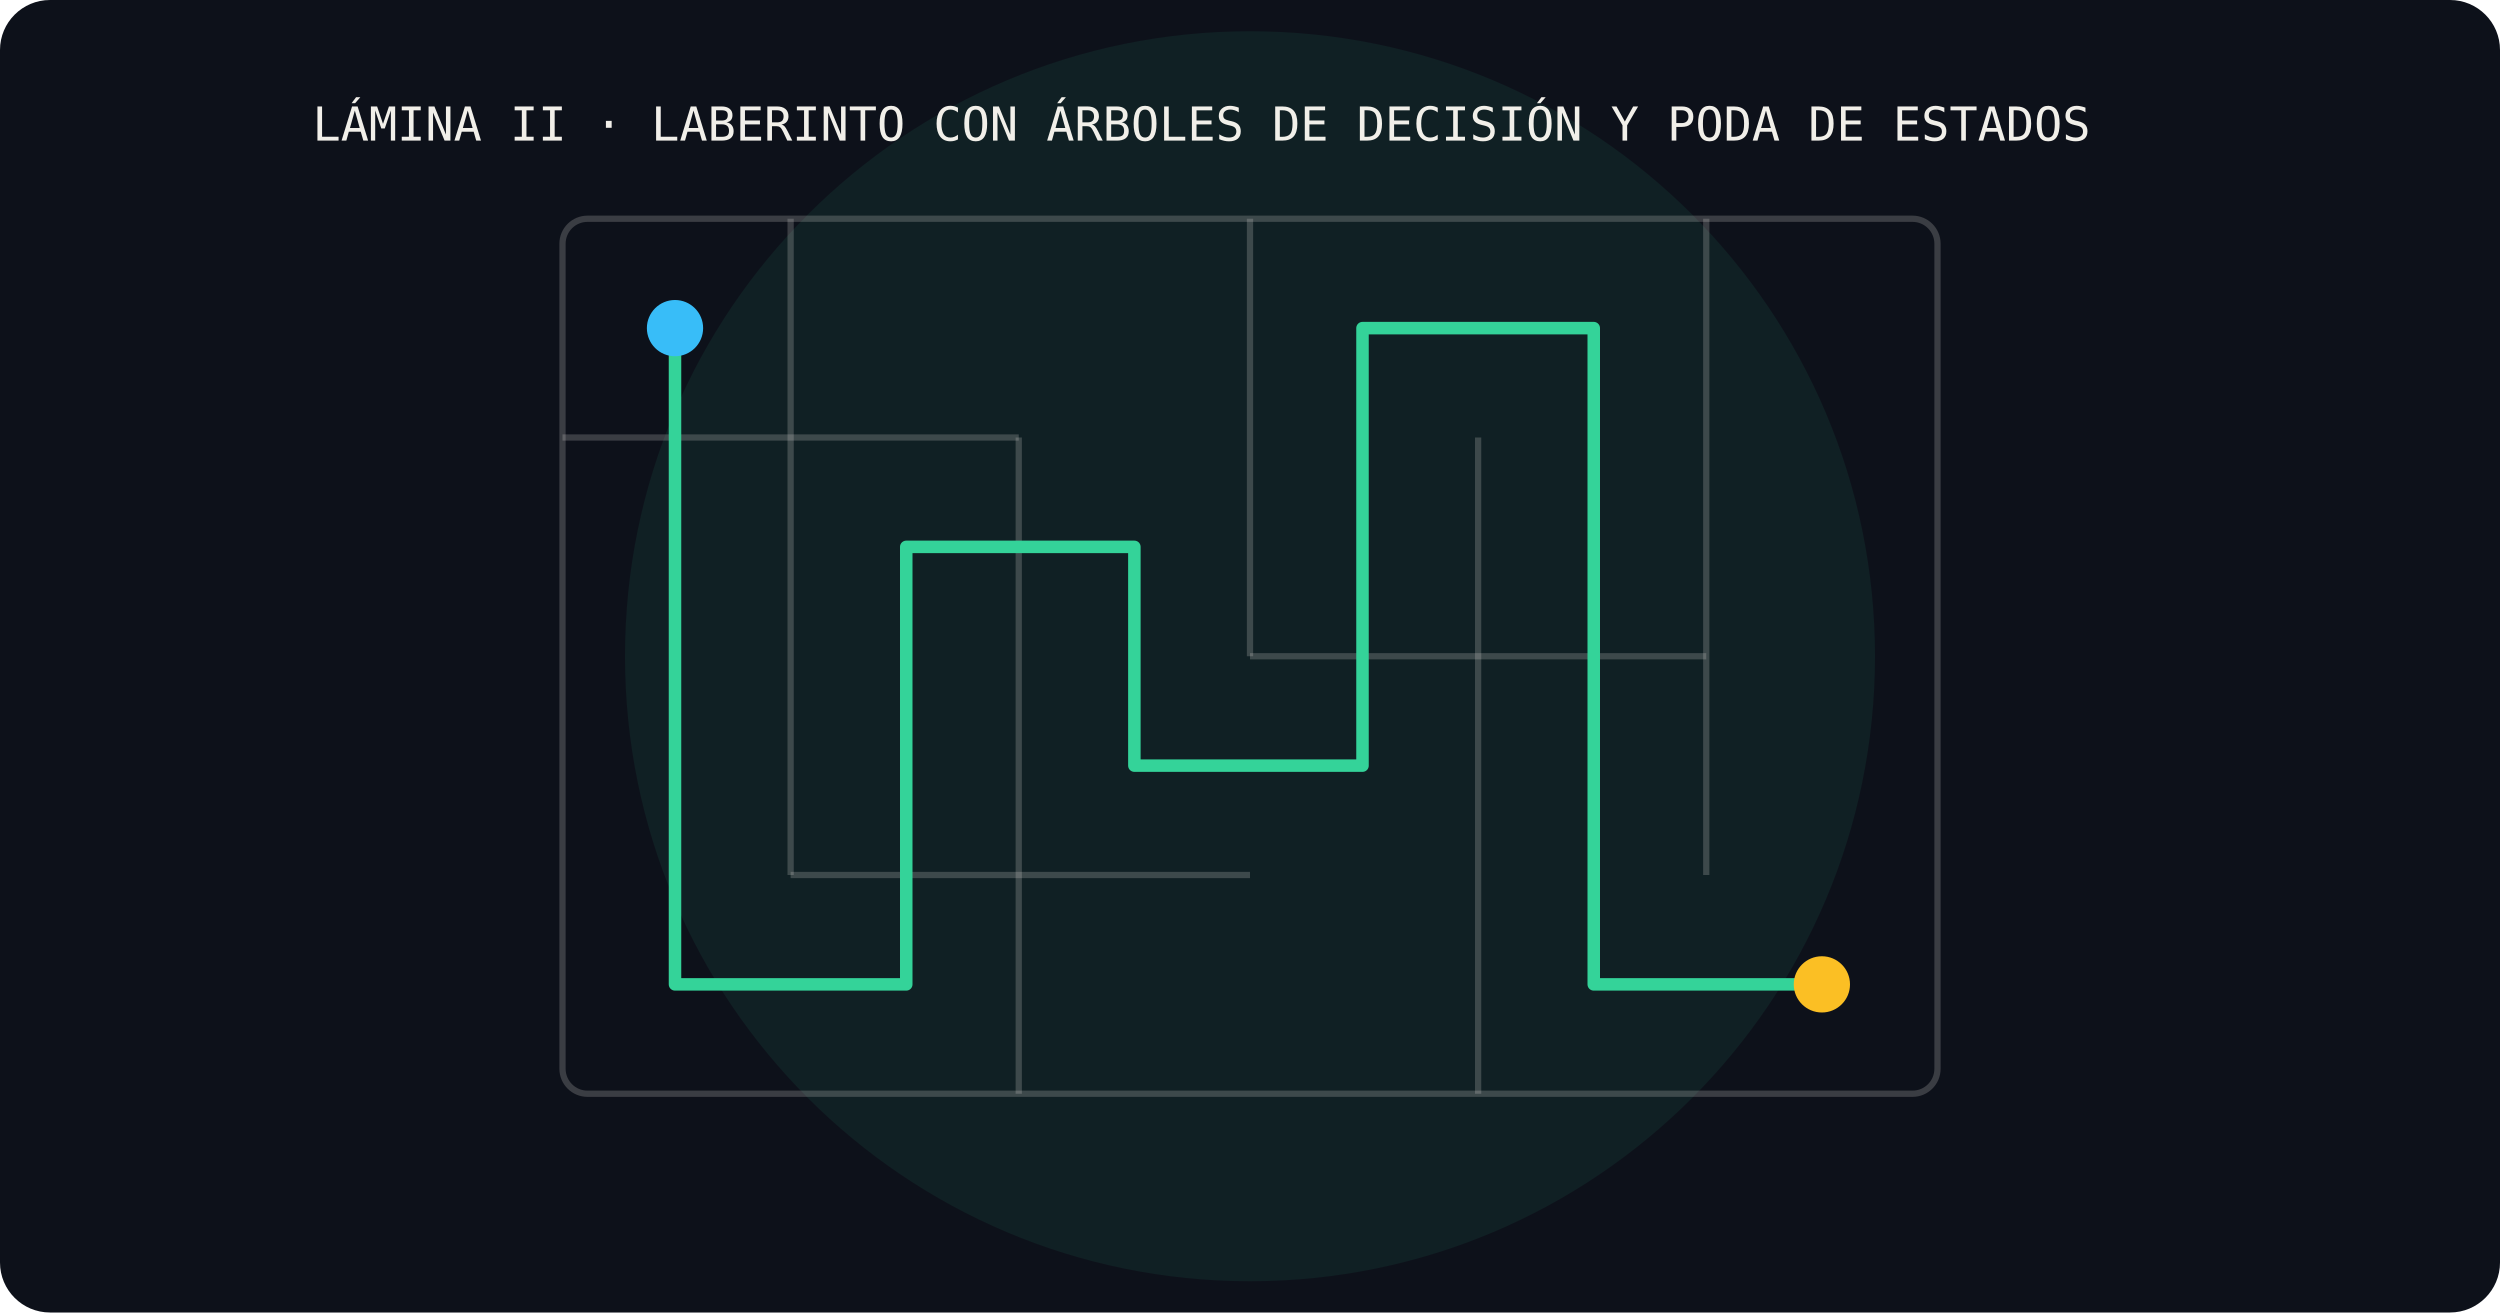
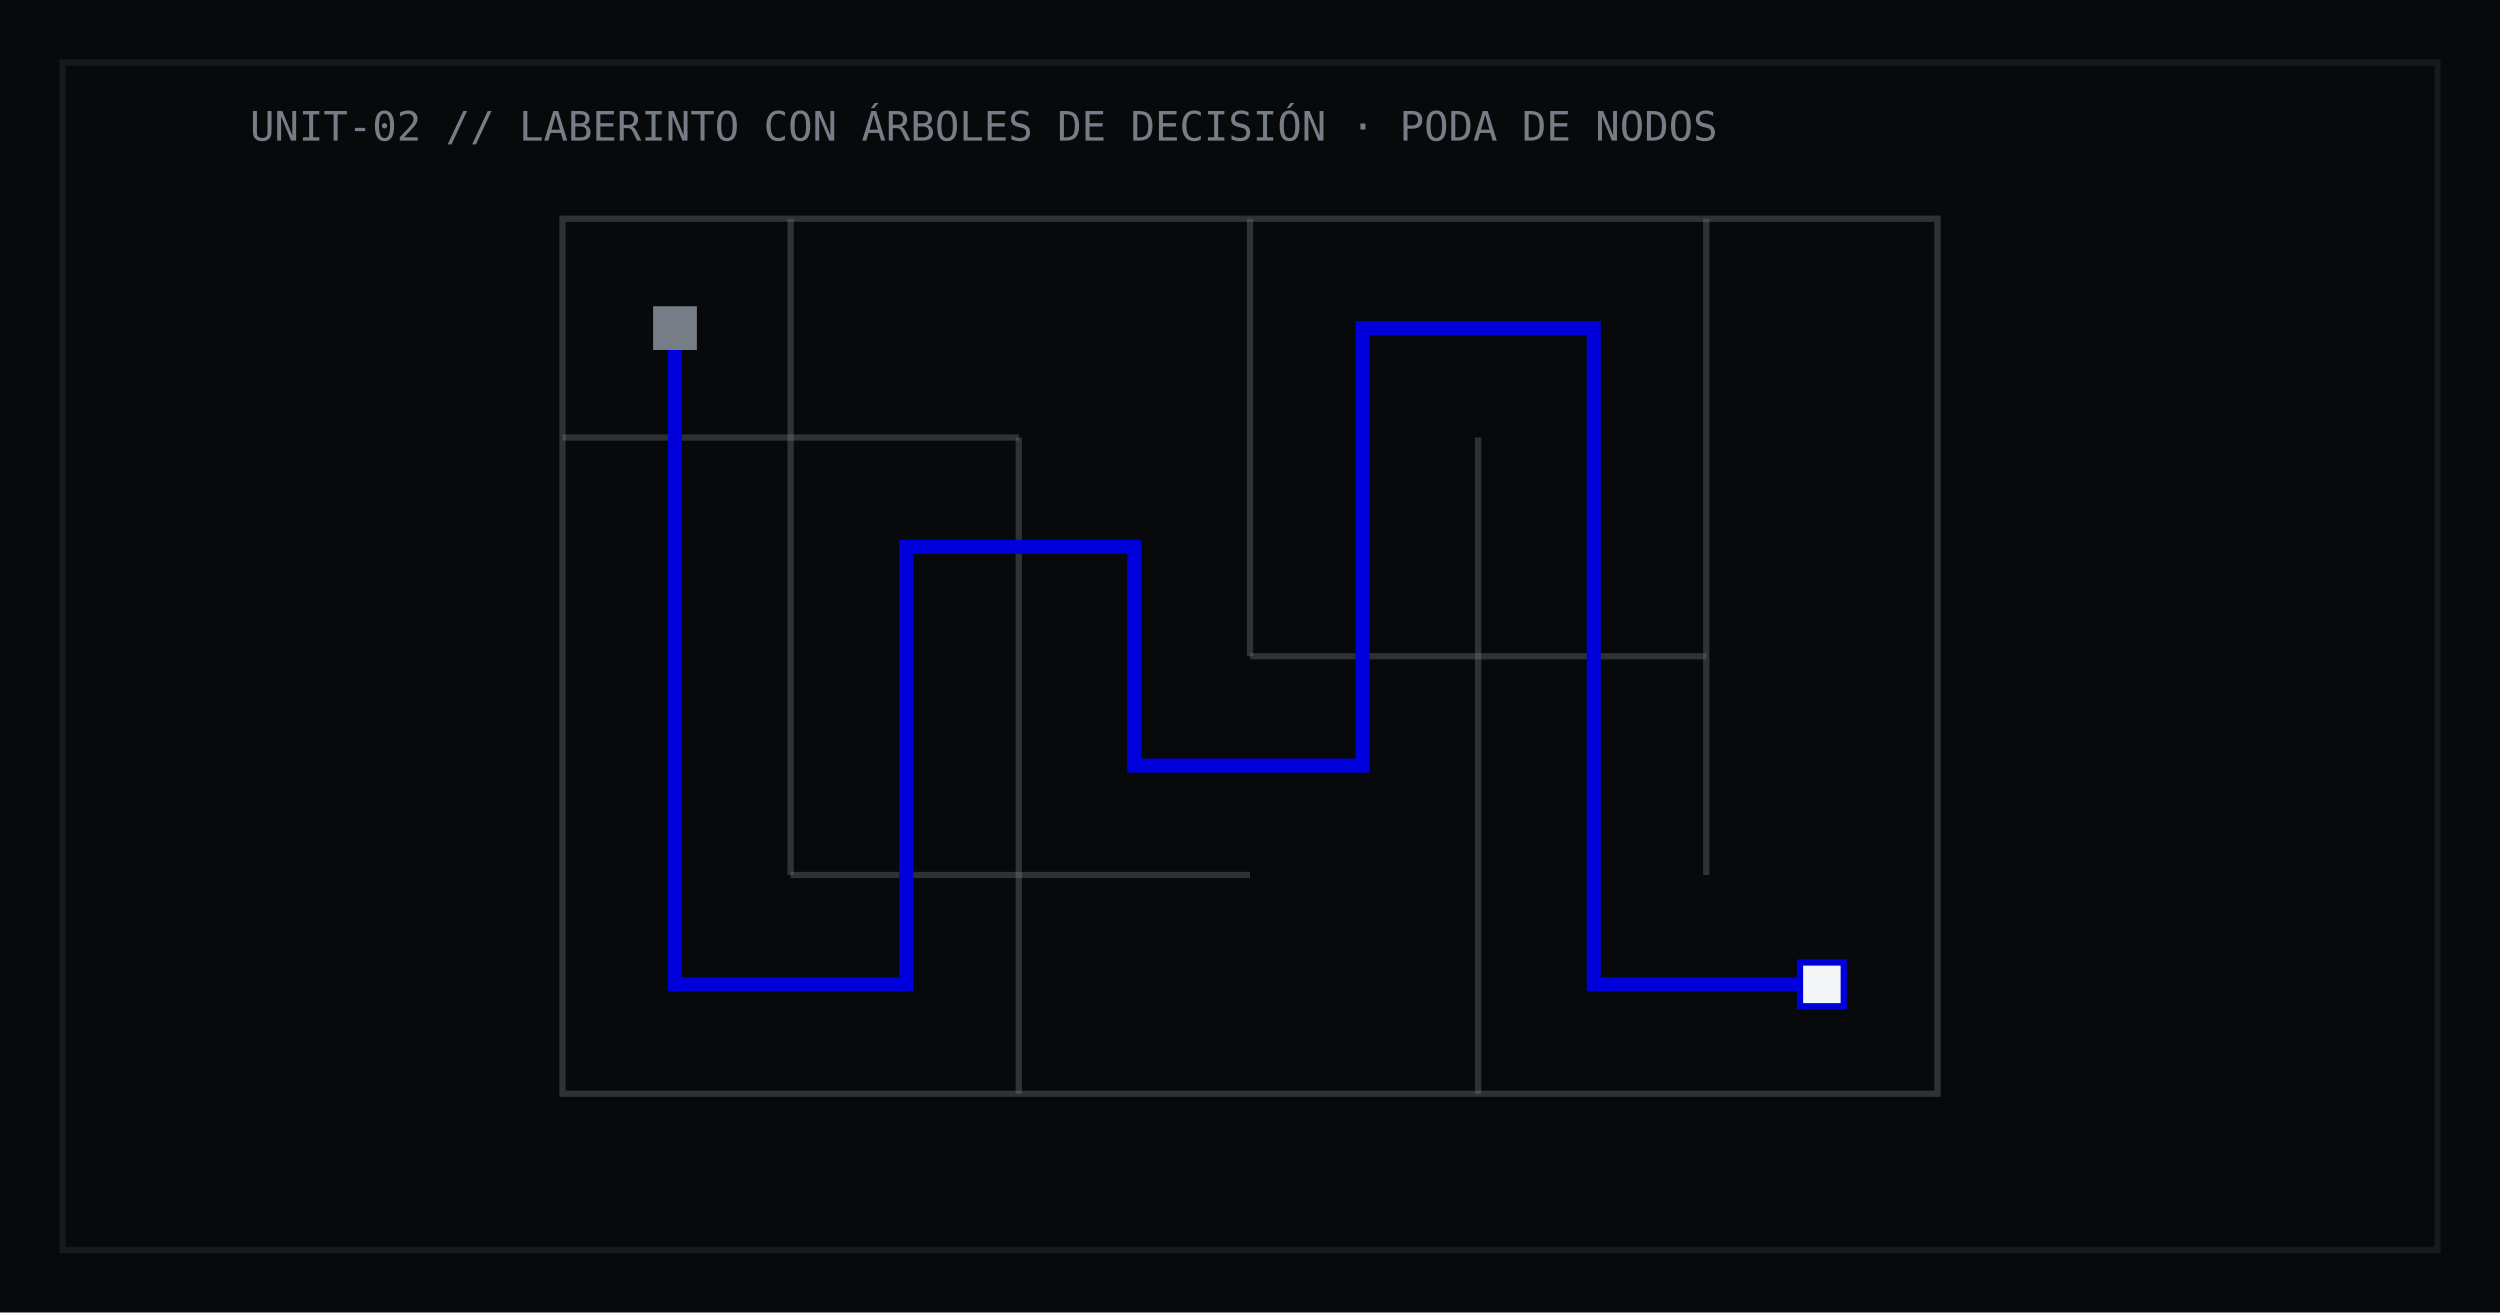
<svg xmlns="http://www.w3.org/2000/svg" viewBox="0 0 800 420" fill="none">
-   <rect width="800" height="420" rx="16" fill="#0d111a" />
-   <circle cx="400" cy="210" r="200" fill="#34d399" fill-opacity="0.08" />
-   <g stroke="#f1efe9" stroke-opacity="0.2" stroke-width="2">
-     <rect x="180" y="70" width="440" height="280" rx="8" />
+   <rect width="800" height="420" fill="#08090B" />
+   <rect x="20" y="20" width="760" height="380" stroke="#17191D" stroke-width="2" />
+   <g stroke="#777D86" stroke-opacity="0.35" stroke-width="2">
+     <rect x="180" y="70" width="440" height="280" />
    <line x1="253" y1="70" x2="253" y2="280" />
    <line x1="326" y1="140" x2="326" y2="350" />
    <line x1="400" y1="70" x2="400" y2="210" />
    <line x1="473" y1="140" x2="473" y2="350" />
    <line x1="546" y1="70" x2="546" y2="280" />
    <line x1="180" y1="140" x2="326" y2="140" />
    <line x1="400" y1="210" x2="546" y2="210" />
    <line x1="253" y1="280" x2="400" y2="280" />
  </g>
-   <path d="M216 105 L216 315 L290 315 L290 175 L363 175 L363 245 L436 245 L436 105 L510 105 L510 315 L583 315" stroke="#34d399" stroke-width="4" stroke-linecap="round" stroke-linejoin="round" />
-   <circle cx="216" cy="105" r="9" fill="#38bdf8" />
-   <circle cx="583" cy="315" r="9" fill="#fbbf24" />
-   <text x="100" y="45" fill="#f1efe9" font-family="monospace" font-size="15">LÁMINA II · LABERINTO CON ÁRBOLES DE DECISIÓN Y PODA DE ESTADOS</text>
+   <path d="M216 105 L216 315 L290 315 L290 175 L363 175 L363 245 L436 245 L436 105 L510 105 L510 315 L583 315" stroke="#0000DD" stroke-width="4.5" stroke-linecap="square" />
+   <rect x="209" y="98" width="14" height="14" fill="#777D86" />
+   <rect x="576" y="308" width="14" height="14" fill="#F4F5F7" stroke="#0000DD" stroke-width="2" />
+   <text x="80" y="45" fill="#777D86" font-family="monospace" font-size="13">UNIT-02 // LABERINTO CON ÁRBOLES DE DECISIÓN · PODA DE NODOS</text>
</svg>
